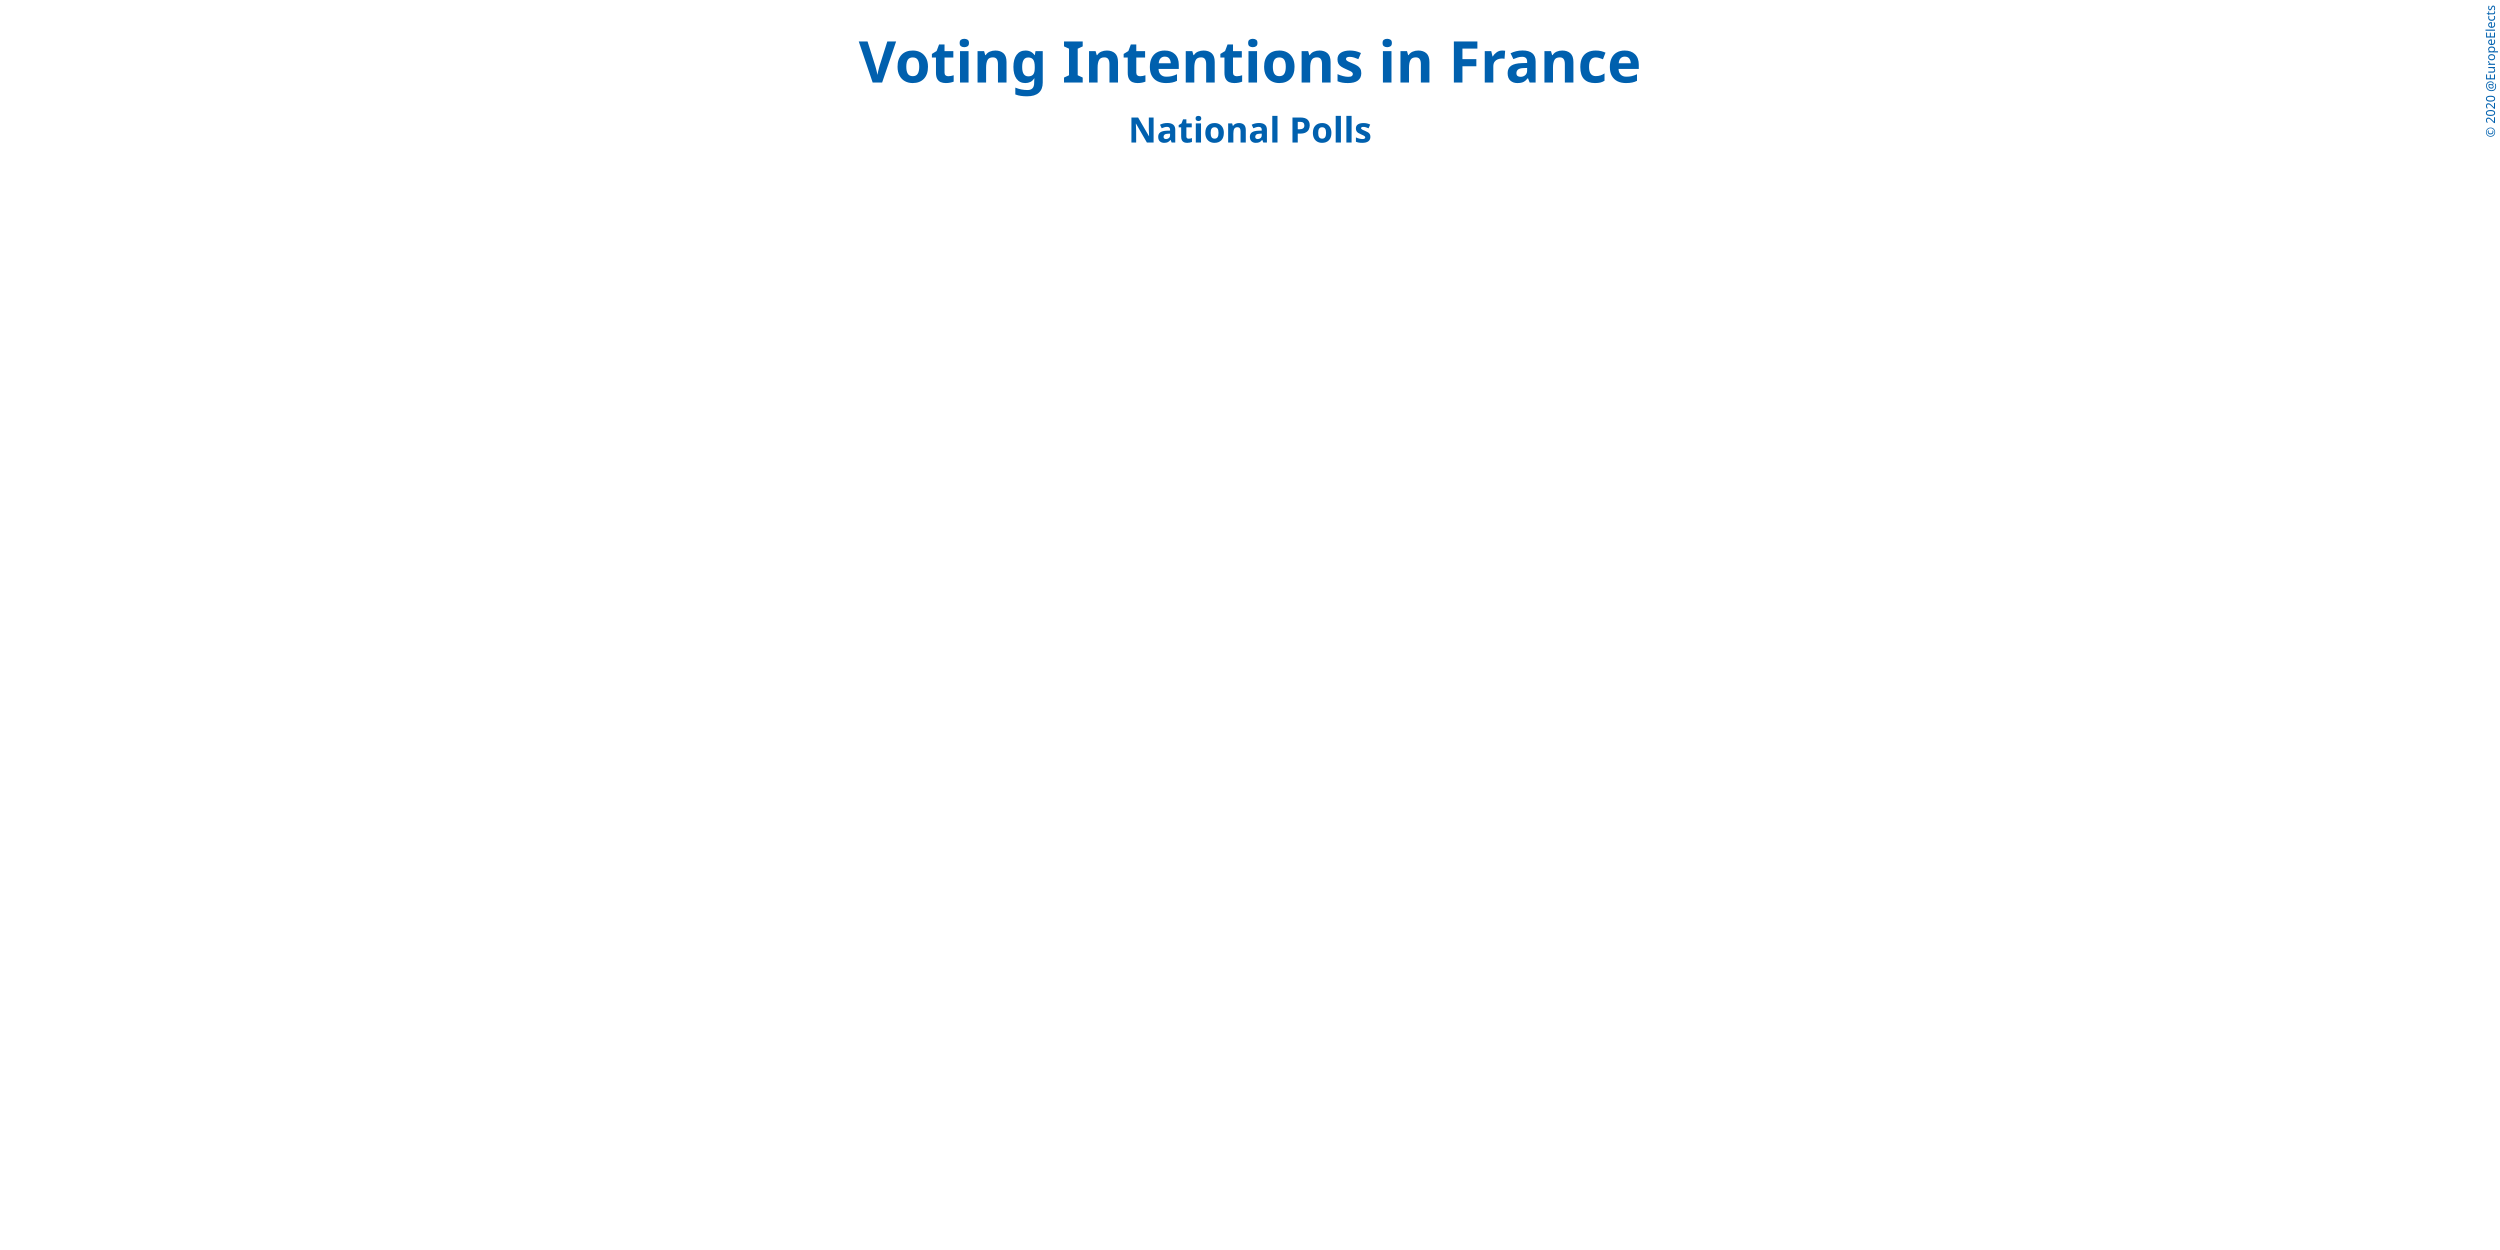
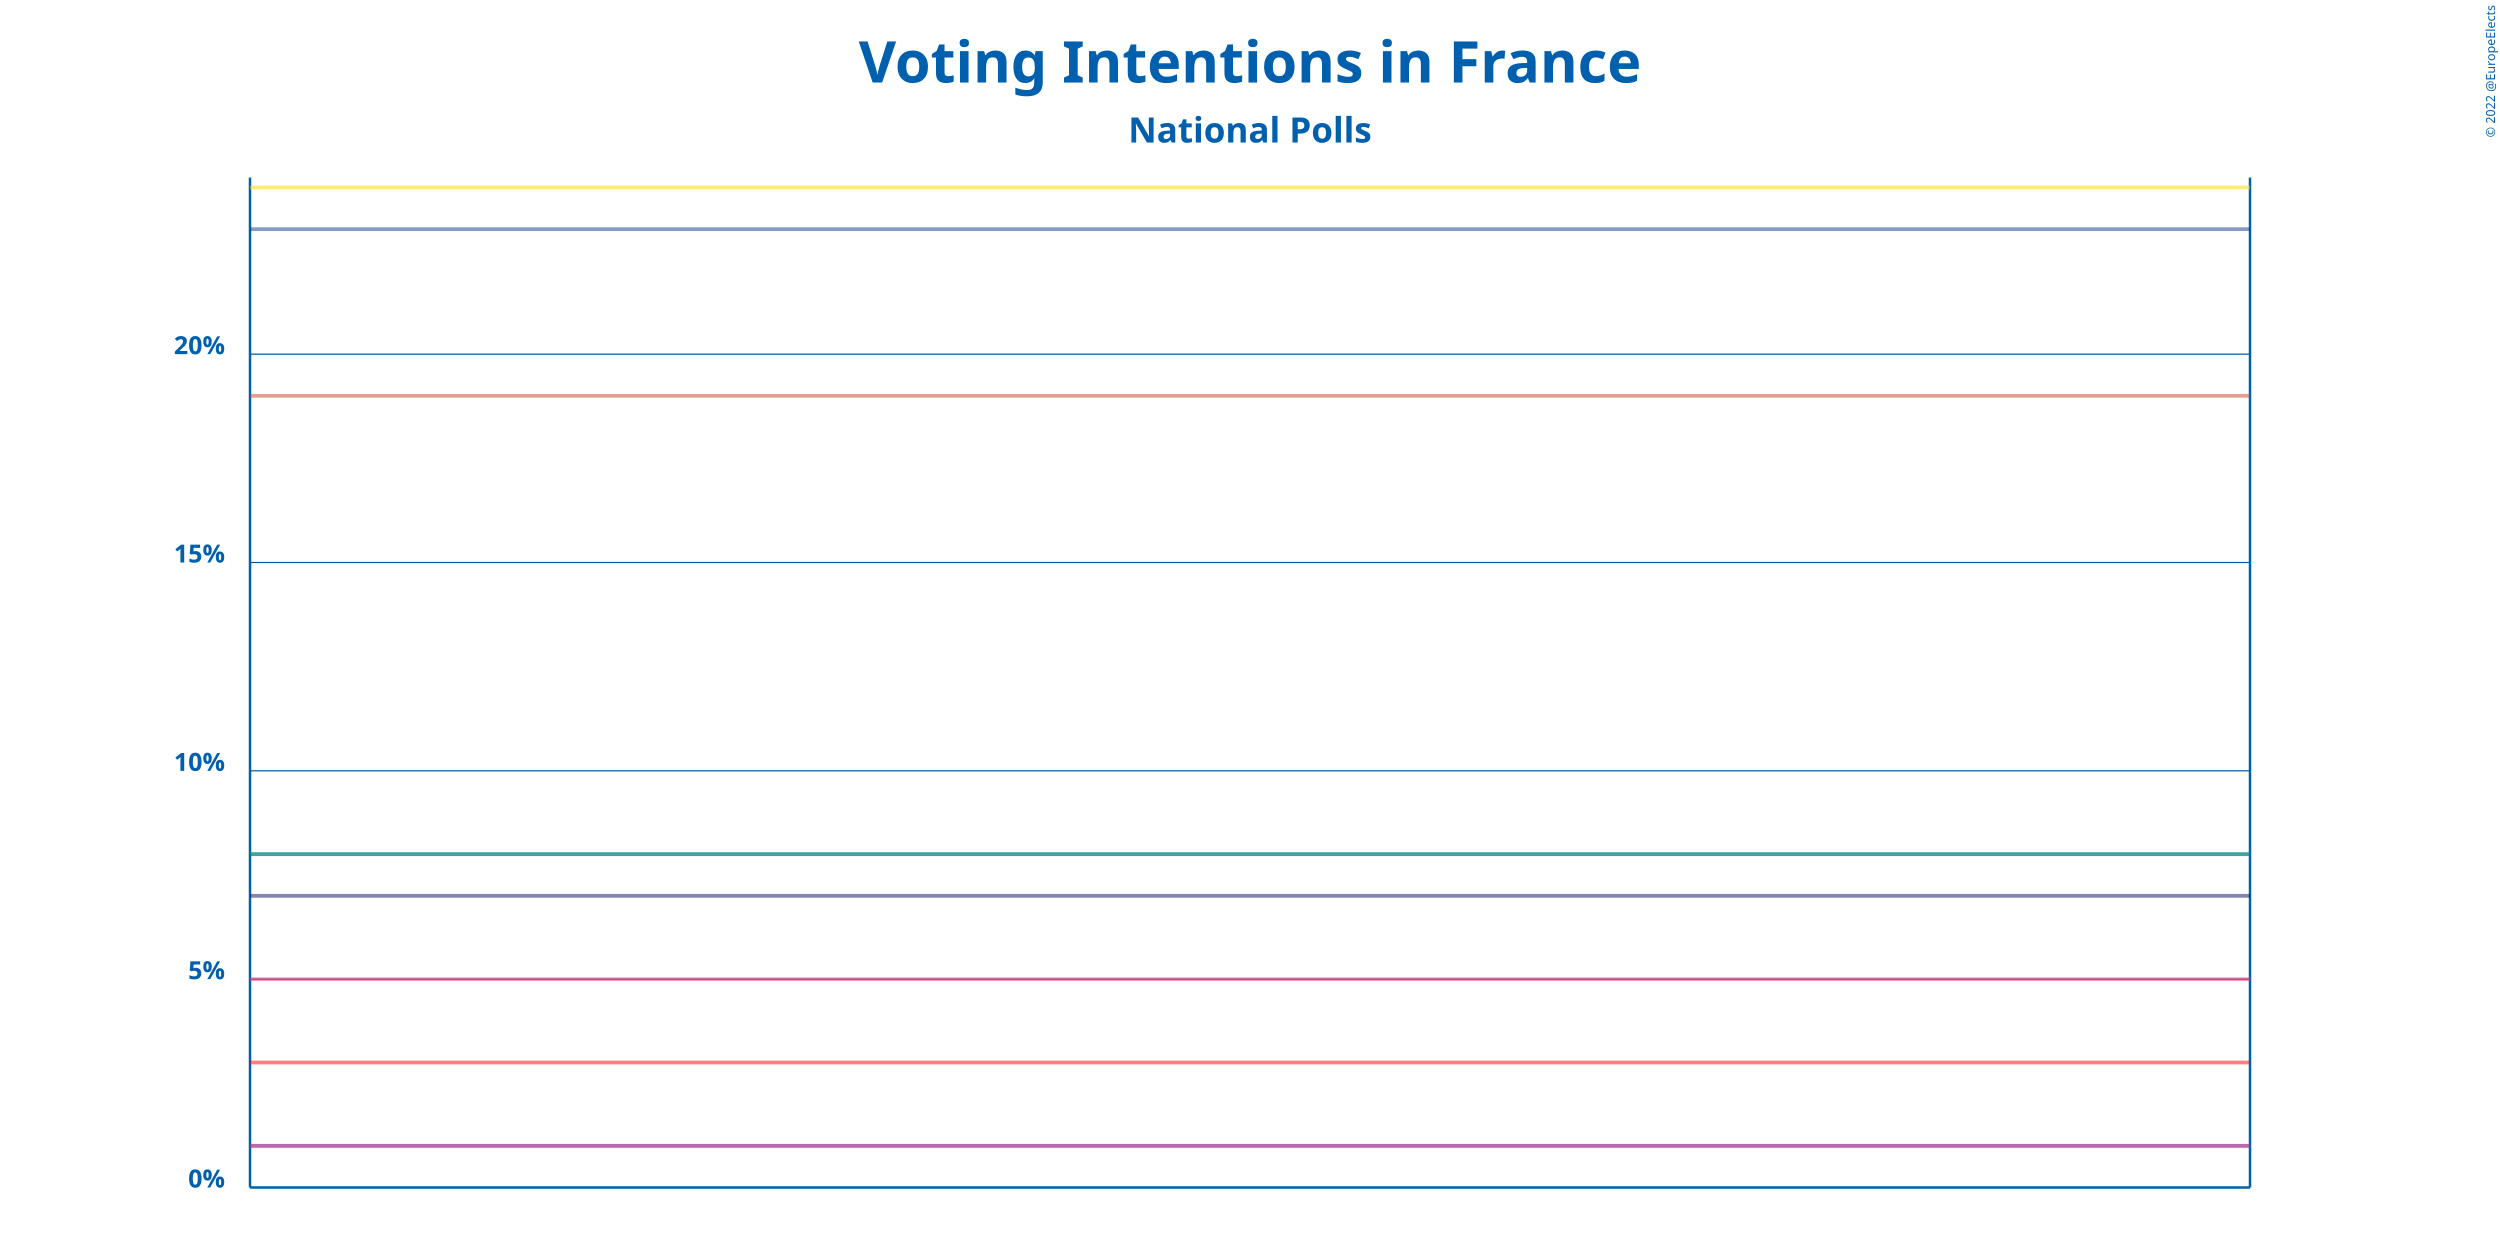
- <svg HEIGHT="1000" WIDTH="2000">
+ <svg height="1000" width="2000">
  <rect fill="#FFFFFF" height="1000" stroke="none" width="2000" x="0" y="0" />
  <text fill="#0060AE" font-family="'Advent Pro'" font-size="46px" font-style="normal" font-weight="bold" text-align="center" text-anchor="middle" x="1000" y="66">Voting Intentions in France</text>
  <text fill="#0060AE" font-family="'Advent Pro'" font-size="28px" font-style="normal" font-weight="bold" text-align="center" text-anchor="middle" x="1000" y="114">National Polls</text>
-   <text fill="#0060AE" font-family="'Advent Pro'" font-size="10px" font-style="normal" font-weight="normal" text-align="center" text-anchor="end" transform="rotate(270)" x="-4" y="1996">© 2020 @EuropeElects</text>
+   <text fill="#0060AE" font-family="'Advent Pro'" font-size="10px" font-style="normal" font-weight="normal" text-align="center" text-anchor="end" transform="rotate(270)" x="-4" y="1996">© 2022 @EuropeElects</text>
+   <g>
+     <g>
+       <line stroke="#0060AE" stroke-width="2" x1="200.0" x2="1800.0" y1="950.0" y2="950.0" />
+       <text fill="#0060AE" font-family="'Advent Pro'" font-size="20px" font-style="normal" font-weight="bold" text-align="center" text-anchor="end" x="180.0" y="950.0">0%</text>
+       <line stroke="#0060AE" stroke-width="2" x1="200.0" x2="200.0" y1="950.0" y2="142.0" />
+       <line stroke="#0060AE" stroke-width="2" x1="1800.0" x2="1800.0" y1="950.0" y2="142.0" />
+       <line stroke="#0060AE" stroke-width="1" x1="200.0" x2="1800.0" y1="783.333" y2="783.333" />
+       <text fill="#0060AE" font-family="'Advent Pro'" font-size="20px" font-style="normal" font-weight="bold" text-align="center" text-anchor="end" x="180.0" y="783.333">5%</text>
+       <line stroke="#0060AE" stroke-width="1" x1="200.0" x2="1800.0" y1="616.667" y2="616.667" />
+       <text fill="#0060AE" font-family="'Advent Pro'" font-size="20px" font-style="normal" font-weight="bold" text-align="center" text-anchor="end" x="180.0" y="616.667">10%</text>
+       <line stroke="#0060AE" stroke-width="1" x1="200.0" x2="1800.0" y1="450.0" y2="450.0" />
+       <text fill="#0060AE" font-family="'Advent Pro'" font-size="20px" font-style="normal" font-weight="bold" text-align="center" text-anchor="end" x="180.0" y="450.0">15%</text>
+       <line stroke="#0060AE" stroke-width="1" x1="200.0" x2="1800.0" y1="283.333" y2="283.333" />
+       <text fill="#0060AE" font-family="'Advent Pro'" font-size="20px" font-style="normal" font-weight="bold" text-align="center" text-anchor="end" x="180.0" y="283.333">20%</text>
+     </g>
+     <g>
+       <line stroke="#E02839" stroke-opacity="0.5" stroke-width="3" x1="200.0" x2="1800.0" y1="916.667" y2="916.667" />
+       <line stroke="#FF0000" stroke-opacity="0.5" stroke-width="3" x1="200.0" x2="1800.0" y1="850.0" y2="850.0" />
+       <line stroke="#C84529" stroke-opacity="0.5" stroke-width="3" x1="200.0" x2="1800.0" y1="316.667" y2="316.667" />
+       <line stroke="#00C000" stroke-opacity="0.5" stroke-width="3" x1="200.0" x2="1800.0" y1="683.333" y2="683.333" />
+       <line stroke="#FF3366" stroke-opacity="0.5" stroke-width="3" x1="200.0" x2="1800.0" y1="783.333" y2="783.333" />
+       <line stroke="#FFD600" stroke-opacity="0.5" stroke-width="3" x1="200.0" x2="1800.0" y1="150.0" y2="150.0" />
+       <line stroke="#0066CC" stroke-opacity="0.5" stroke-width="3" x1="200.0" x2="1800.0" y1="683.333" y2="683.333" />
+       <line stroke="#8040C0" stroke-opacity="0.5" stroke-width="3" x1="200.0" x2="1800.0" y1="916.667" y2="916.667" />
+       <line stroke="#0D378A" stroke-opacity="0.5" stroke-width="3" x1="200.0" x2="1800.0" y1="183.333" y2="183.333" />
+       <line stroke="#0B0A68" stroke-opacity="0.5" stroke-width="3" x1="200.0" x2="1800.0" y1="716.667" y2="716.667" />
+       <line stroke-opacity="0.5" stroke-width="3" x1="200.0" x2="1800.0" y1="916.667" y2="916.667" />
+     </g>
+     <g />
+   </g>
</svg>
